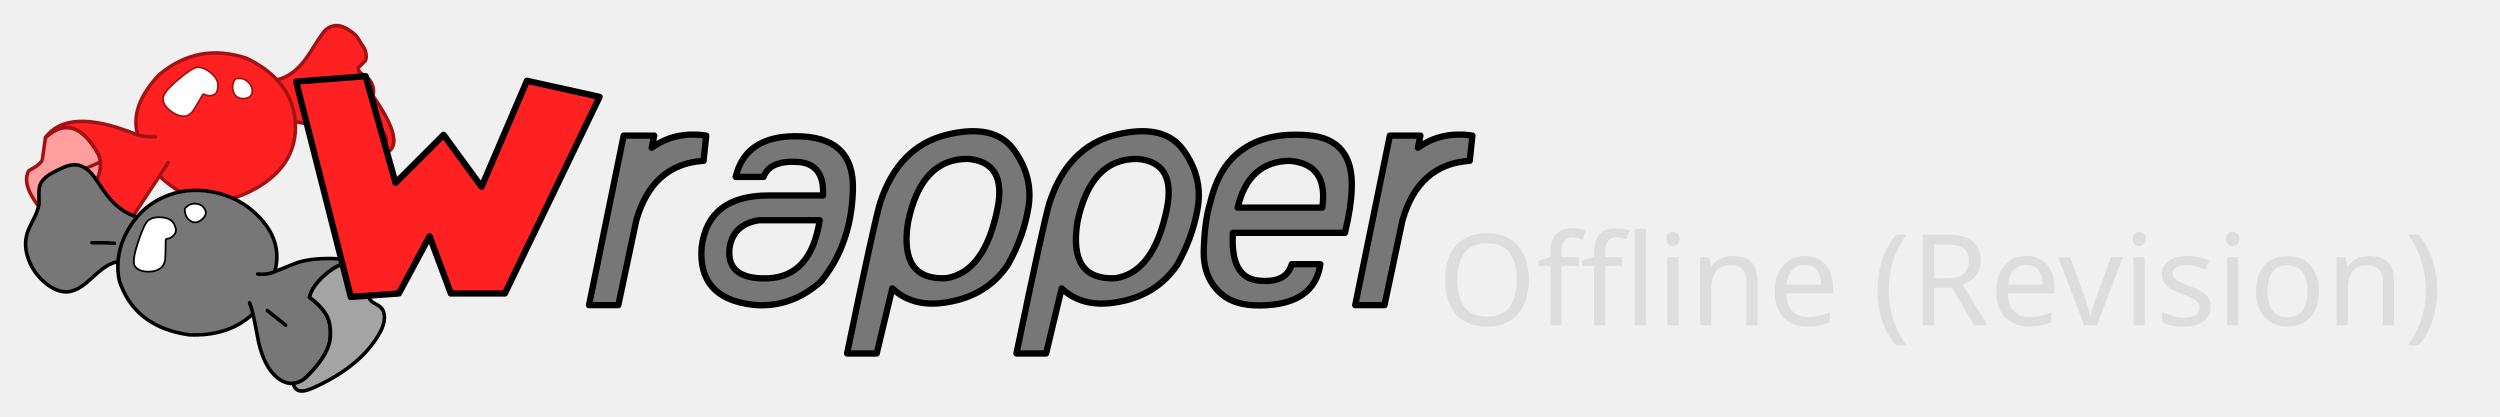
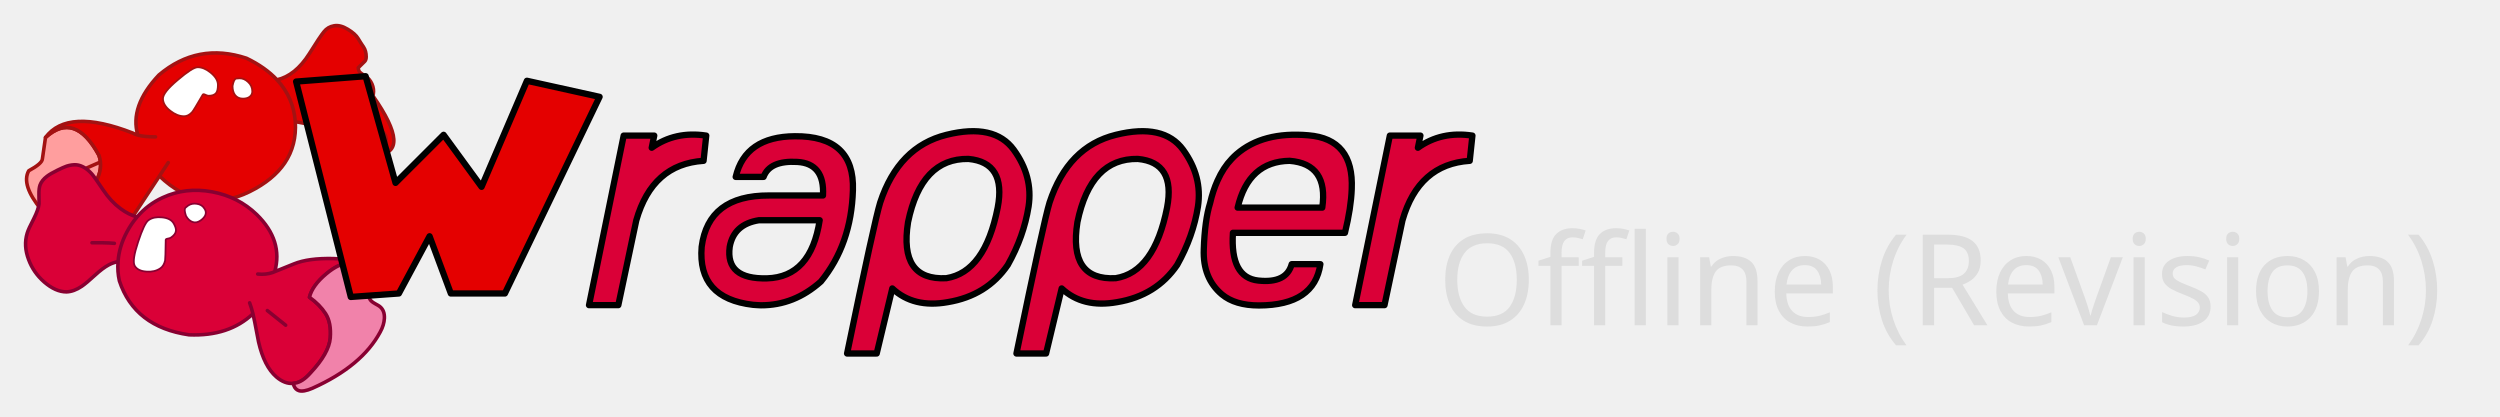
<svg xmlns="http://www.w3.org/2000/svg" width="1050.802" height="175.127" viewBox="0 0 1050.802 175.127" version="1.1" id="svg1906">
  <defs id="defs1910" />
  <g stroke="#a31212" stroke-linecap="round" stroke-linejoin="round" stroke-width="1.5" id="g1888">
    <path fill="#ffc8d9" d="m 19.121,57.784 -1.3,9 q -0.1,1.95 -5.75,5 -3.3,5.95 5.35,16.4 l 22.45,-10.95 q 2.8,-4.8 2.35,-9.15 l -5.6,2.45 5.6,-2.45 q -0.15,-1.45 -0.65,-2.85 -10.15,-18.65 -22.45,-7.45 z" id="path1882" style="fill:#ff9e9e;fill-opacity:1" />
-     <path fill="#ff3366" d="m 116.421,33.534 c -3.267,-3.5 -7.533,-6.517 -12.8,-9.05 -13.667,-4.533 -25.95,-2.183 -36.85,7.05 -8.267,8.767 -11.217,17.183 -8.85,25.25 1.767,0.5 4.25,0.75 7.45,0.75 -3.2,0 -5.683,-0.25 -7.45,-0.75 -0.867,-0.233 -1.567,-0.517 -2.1,-0.85 -18.267,-7.133 -30.5,-6.517 -36.7,1.85 8.2,-7.467 15.683,-4.983 22.45,7.45 0.333,0.933 0.55,1.883 0.65,2.85 0.3,2.9 -0.483,5.95 -2.35,9.15 l 13.05,18.15 14.1,-21.4 3.7,-5.65 -3.7,5.65 c 11.567,11.1 24.183,13.3 37.85,6.6 6.673,-3.296 11.618,-7.331 14.833,-12.104 3.353,-4.978 4.825,-10.76 4.417,-17.346 -0.533,-6.8 -3.1,-12.667 -7.7,-17.6 m -33.3,-4.9 c 1.667,0 3.417,0.75 5.25,2.25 1.9,1.567 2.85,3.167 2.85,4.8 0,1.5 -0.217,2.55 -0.65,3.15 -0.533,0.7 -1.5,1.05 -2.9,1.05 -0.267,0 -0.75,-0.167 -1.45,-0.5 -0.7,-0.367 -1.217,-0.167 -1.55,0.6 -2.4,4.167 -3.817,6.483 -4.25,6.95 -0.967,1.033 -1.983,1.55 -3.05,1.55 -1.833,0 -3.683,-0.733 -5.55,-2.2 -1.9,-1.467 -2.883,-3.033 -2.95,-4.7 -0.067,-1.667 1.967,-4.233 6.1,-7.7 4.1,-3.5 6.817,-5.25 8.15,-5.25 m 15.95,11.05 c -0.633,-0.867 -0.95,-2.033 -0.95,-3.5 0.333,-1.8 0.767,-2.733 1.3,-2.8 0.533,-0.067 0.967,-0.1 1.3,-0.1 1.167,0 2.25,0.467 3.25,1.4 1.133,1 1.7,2.25 1.7,3.75 0,0.833 -0.35,1.5 -1.05,2 -0.633,0.433 -1.467,0.65 -2.5,0.65 -1.333,0 -2.35,-0.467 -3.05,-1.4 m 57.65,0.55 c -0.267,0.8 -0.783,2.1 -1.55,3.9 -0.8,1.8 -1.05,3.317 -0.75,4.55 0.333,1.3 1.567,2.733 3.7,4.3 2.2,1.633 3.517,3.033 3.95,4.2 0.3,0.9 0.317,1.867 0.05,2.9 -0.233,0.967 -0.667,1.867 -1.3,2.7 -0.733,0.867 -1.7,1.65 -2.9,2.35 0.133,-0.033 0.267,-0.05 0.4,-0.05 10.133,-0.533 9.6,-8.817 -1.6,-24.85 m -3.9,-20.45 c -0.767,-1.1 -1.533,-2.3 -2.3,-3.6 -0.767,-1.3 -2.2,-2.583 -4.3,-3.85 -2.1,-1.3 -4.033,-1.8 -5.8,-1.5 -1.767,0.3 -3.183,1.133 -4.25,2.5 -1.1,1.333 -3.167,4.433 -6.2,9.3 -1.9,3 -4,5.433 -6.3,7.3 -2.333,1.867 -4.75,3.067 -7.25,3.6 4.6,4.933 7.167,10.8 7.7,17.6 4.8,0.8 8.2,1.7 10.2,2.7 2,0.967 3.867,2.633 5.6,5 1.733,2.367 3.067,3.767 4,4.2 0.933,0.433 2.567,1.2 4.9,2.3 2.3,1.067 4.233,1.383 5.8,0.95 1.567,-0.467 2.667,-0.85 3.3,-1.15 1.2,-0.7 2.167,-1.483 2.9,-2.35 0.633,-0.833 1.067,-1.733 1.3,-2.7 0.267,-1.033 0.25,-2 -0.05,-2.9 -0.433,-1.167 -1.75,-2.567 -3.95,-4.2 -2.133,-1.567 -3.367,-3 -3.7,-4.3 -0.3,-1.233 -0.05,-2.75 0.75,-4.55 0.767,-1.8 1.283,-3.1 1.55,-3.9 0.1,-0.3 0.167,-0.533 0.2,-0.7 0.233,-1.4 0.05,-2.8 -0.55,-4.2 -0.6,-1.367 -1.5,-2.467 -2.7,-3.3 -1.333,-0.8 -2.167,-1.383 -2.5,-1.75 -0.367,-0.5 -0.567,-1.1 -0.6,-1.8 l 2.75,-2.7 c 0.4,-0.433 0.6,-1.067 0.6,-1.9 0,-1.633 -0.367,-3 -1.1,-4.1 z" id="path1884" style="fill:#ff2121;fill-opacity:1" />
+     <path fill="#e40000" d="m 116.421,33.534 c -3.267,-3.5 -7.533,-6.517 -12.8,-9.05 -13.667,-4.533 -25.95,-2.183 -36.85,7.05 -8.267,8.767 -11.217,17.183 -8.85,25.25 1.767,0.5 4.25,0.75 7.45,0.75 -3.2,0 -5.683,-0.25 -7.45,-0.75 -0.867,-0.233 -1.567,-0.517 -2.1,-0.85 -18.267,-7.133 -30.5,-6.517 -36.7,1.85 8.2,-7.467 15.683,-4.983 22.45,7.45 0.333,0.933 0.55,1.883 0.65,2.85 0.3,2.9 -0.483,5.95 -2.35,9.15 l 13.05,18.15 14.1,-21.4 3.7,-5.65 -3.7,5.65 c 11.567,11.1 24.183,13.3 37.85,6.6 6.673,-3.296 11.618,-7.331 14.833,-12.104 3.353,-4.978 4.825,-10.76 4.417,-17.346 -0.533,-6.8 -3.1,-12.667 -7.7,-17.6 m -33.3,-4.9 c 1.667,0 3.417,0.75 5.25,2.25 1.9,1.567 2.85,3.167 2.85,4.8 0,1.5 -0.217,2.55 -0.65,3.15 -0.533,0.7 -1.5,1.05 -2.9,1.05 -0.267,0 -0.75,-0.167 -1.45,-0.5 -0.7,-0.367 -1.217,-0.167 -1.55,0.6 -2.4,4.167 -3.817,6.483 -4.25,6.95 -0.967,1.033 -1.983,1.55 -3.05,1.55 -1.833,0 -3.683,-0.733 -5.55,-2.2 -1.9,-1.467 -2.883,-3.033 -2.95,-4.7 -0.067,-1.667 1.967,-4.233 6.1,-7.7 4.1,-3.5 6.817,-5.25 8.15,-5.25 m 15.95,11.05 c -0.633,-0.867 -0.95,-2.033 -0.95,-3.5 0.333,-1.8 0.767,-2.733 1.3,-2.8 0.533,-0.067 0.967,-0.1 1.3,-0.1 1.167,0 2.25,0.467 3.25,1.4 1.133,1 1.7,2.25 1.7,3.75 0,0.833 -0.35,1.5 -1.05,2 -0.633,0.433 -1.467,0.65 -2.5,0.65 -1.333,0 -2.35,-0.467 -3.05,-1.4 m 57.65,0.55 c -0.267,0.8 -0.783,2.1 -1.55,3.9 -0.8,1.8 -1.05,3.317 -0.75,4.55 0.333,1.3 1.567,2.733 3.7,4.3 2.2,1.633 3.517,3.033 3.95,4.2 0.3,0.9 0.317,1.867 0.05,2.9 -0.233,0.967 -0.667,1.867 -1.3,2.7 -0.733,0.867 -1.7,1.65 -2.9,2.35 0.133,-0.033 0.267,-0.05 0.4,-0.05 10.133,-0.533 9.6,-8.817 -1.6,-24.85 m -3.9,-20.45 c -0.767,-1.1 -1.533,-2.3 -2.3,-3.6 -0.767,-1.3 -2.2,-2.583 -4.3,-3.85 -2.1,-1.3 -4.033,-1.8 -5.8,-1.5 -1.767,0.3 -3.183,1.133 -4.25,2.5 -1.1,1.333 -3.167,4.433 -6.2,9.3 -1.9,3 -4,5.433 -6.3,7.3 -2.333,1.867 -4.75,3.067 -7.25,3.6 4.6,4.933 7.167,10.8 7.7,17.6 4.8,0.8 8.2,1.7 10.2,2.7 2,0.967 3.867,2.633 5.6,5 1.733,2.367 3.067,3.767 4,4.2 0.933,0.433 2.567,1.2 4.9,2.3 2.3,1.067 4.233,1.383 5.8,0.95 1.567,-0.467 2.667,-0.85 3.3,-1.15 1.2,-0.7 2.167,-1.483 2.9,-2.35 0.633,-0.833 1.067,-1.733 1.3,-2.7 0.267,-1.033 0.25,-2 -0.05,-2.9 -0.433,-1.167 -1.75,-2.567 -3.95,-4.2 -2.133,-1.567 -3.367,-3 -3.7,-4.3 -0.3,-1.233 -0.05,-2.75 0.75,-4.55 0.767,-1.8 1.283,-3.1 1.55,-3.9 0.1,-0.3 0.167,-0.533 0.2,-0.7 0.233,-1.4 0.05,-2.8 -0.55,-4.2 -0.6,-1.367 -1.5,-2.467 -2.7,-3.3 -1.333,-0.8 -2.167,-1.383 -2.5,-1.75 -0.367,-0.5 -0.567,-1.1 -0.6,-1.8 l 2.75,-2.7 c 0.4,-0.433 0.6,-1.067 0.6,-1.9 0,-1.633 -0.367,-3 -1.1,-4.1 z" id="path1884" style="fill:#e40000;fill-opacity:1" />
    <path fill="#ffffff" stroke="none" d="m 98.121,36.184 q 0,2.2 0.95,3.5 1.05,1.4 3.05,1.4 1.55,0 2.5,-0.65 1.05,-0.75 1.05,-2 0,-2.25 -1.7,-3.75 -1.5,-1.4 -3.25,-1.4 -0.5,0 -1.3,0.1 -0.8,0.1 -1.3,2.8 m -9.75,-5.3 q -2.75,-2.25 -5.25,-2.25 -2,0 -8.15,5.25 -6.2,5.2 -6.1,7.7 0.1,2.5 2.95,4.7 2.8,2.2 5.55,2.2 1.6,0 3.05,-1.55 0.65,-0.7 4.25,-6.95 0.5,-1.15 1.55,-0.6 1.05,0.5 1.45,0.5 2.1,0 2.9,-1.05 0.65,-0.9 0.65,-3.15 0,-2.45 -2.85,-4.8 z" id="path1886" />
  </g>
-   <g stroke="#000000" stroke-linecap="round" stroke-linejoin="round" stroke-width="1.5" id="g1896">
-     <path fill="#777777" d="m 53.321,97.534 q -3.3,6.2 -3.7,12.45 -0.35,4 0.55,8.05 6.4,19.4 29.3,22.7 16.75,0.7 26.85,-8.85 -0.65,-2.65 -1.4,-4.6 0.75,1.95 1.4,4.6 0.4,1.6 0.75,3.5 0.55,2.75 1.6,8.3 2.35,10.3 7.5,14.75 3.55,3.05 7.15,2.7 l 0.6,-0.1 q 3.2,-0.4 6.65,-4.35 7.7,-8.2 8.25,-14.6 0.5,-6.45 -1.95,-10.25 -2.45,-3.8 -6.8,-6.9 1.2,-4.95 7.15,-9.9 5.2,-4.35 9.6,-4.5 -0.95,-1.75 -6.6,-1.85 -10.6,-0.25 -16.7,2.25 -5.25,2.15 -8.05,3.25 -0.45,0.2 -0.85,0.35 -2.85,1 -6.3,0.65 3.45,0.35 6.3,-0.65 0.4,-0.15 0.85,-0.35 3.65,-13.05 -7.55,-24 -7.75,-7.5 -18.75,-9.55 -11.15,-2.05 -20.75,2.4 -6.35,2.9 -10.8,8.15 -2.45,2.85 -4.3,6.35 m 3.65,14.05 q -1.15,-2 1.45,-9.8 2.6,-7.85 4.25,-8.95 2.05,-1.45 5.35,-1.1 3.45,0.3 4.65,2.35 1.05,1.85 0.9,2.95 -0.15,1.3 -1.9,2.5 -0.3,0.25 -1.45,0.45 -1.1,0.15 -0.95,1.35 -0.1,7.2 -0.25,8.1 -0.5,2.15 -1.85,3.05 -2.25,1.55 -5.55,1.3 -3.4,-0.2 -4.65,-2.2 m 25.7,-25.55 q 2.1,0.25 3.1,2.1 0.65,1.05 0.15,2.25 -0.55,1.1 -1.85,2 -1.6,1.1 -3.05,0.55 -1.5,-0.55 -2.5,-2.35 -0.85,-2.55 -0.25,-3.05 0.65,-0.55 1.05,-0.85 1.45,-0.95 3.35,-0.65 m 29.7,44.5 7.7,6.15 -7.7,-6.15 m -80.2,-61.25 q -1.9,-0.15 -4.15,0.55 -1.4,0.5 -3.85,1.7 -3.05,1.5 -4.4,2.55 -2.2,1.65 -2.95,3.7 -0.5,1.45 -0.45,3.9 0.1,3.3 0.05,4 -0.3,2.4 -2.2,6.2 -2.3,4.4 -2.8,6.15 -1.6,5.25 0.6,11.05 2,5.45 6.55,9.45 4.8,4.15 9.35,4.15 3.15,-0.1 6.45,-2.35 1.85,-1.25 5.55,-4.65 3.25,-3 5.8,-4.35 2,-1.05 3.9,-1.35 0.4,-6.25 3.7,-12.45 1.85,-3.5 4.3,-6.35 -3.55,-0.95 -6.9,-3.45 -4.15,-3.05 -7.4,-7.95 -3.6,-5.4 -4.7,-6.65 -3.05,-3.45 -6.45,-3.85 m 10.7,32.75 q 3.15,0.05 5.2,0.25 -2.05,-0.2 -5.2,-0.25 -3.15,-0.05 -4.2,0 1.05,-0.05 4.2,0 z" id="path1890" style="fill:#777777;fill-opacity:1" />
-     <path fill="#a5a4a4" d="m 153.921,115.184 q -0.95,-1.85 -4.55,-3.45 -1.45,-0.65 -2.55,-1.2 -4.4,0.15 -9.6,4.5 -5.95,4.95 -7.15,9.9 4.35,3.1 6.8,6.9 2.45,3.8 1.95,10.25 -0.55,6.4 -8.25,14.6 -3.45,3.95 -6.65,4.35 l -0.6,0.1 q 0,0.45 0.2,0.95 0.6,1.6 2.05,2.1 1.95,0.65 5.75,-1 20.8,-9.3 28.5,-23.65 1.6,-2.9 1.75,-5.75 0.15,-3.35 -2,-5 -0.45,-0.35 -1.75,-1.05 -1.2,-0.65 -1.75,-1.2 -1.55,-1.5 -1.45,-5.4 0.15,-4.4 -0.7,-5.95 z" id="path1892" style="fill:#a5a4a4;fill-opacity:1" />
+   <g stroke="#880031" stroke-linecap="round" stroke-linejoin="round" stroke-width="1.5" id="g1896">
+     <path fill="#da0037" d="m 53.321,97.534 q -3.3,6.2 -3.7,12.45 -0.35,4 0.55,8.05 6.4,19.4 29.3,22.7 16.75,0.7 26.85,-8.85 -0.65,-2.65 -1.4,-4.6 0.75,1.95 1.4,4.6 0.4,1.6 0.75,3.5 0.55,2.75 1.6,8.3 2.35,10.3 7.5,14.75 3.55,3.05 7.15,2.7 l 0.6,-0.1 q 3.2,-0.4 6.65,-4.35 7.7,-8.2 8.25,-14.6 0.5,-6.45 -1.95,-10.25 -2.45,-3.8 -6.8,-6.9 1.2,-4.95 7.15,-9.9 5.2,-4.35 9.6,-4.5 -0.95,-1.75 -6.6,-1.85 -10.6,-0.25 -16.7,2.25 -5.25,2.15 -8.05,3.25 -0.45,0.2 -0.85,0.35 -2.85,1 -6.3,0.65 3.45,0.35 6.3,-0.65 0.4,-0.15 0.85,-0.35 3.65,-13.05 -7.55,-24 -7.75,-7.5 -18.75,-9.55 -11.15,-2.05 -20.75,2.4 -6.35,2.9 -10.8,8.15 -2.45,2.85 -4.3,6.35 m 3.65,14.05 q -1.15,-2 1.45,-9.8 2.6,-7.85 4.25,-8.95 2.05,-1.45 5.35,-1.1 3.45,0.3 4.65,2.35 1.05,1.85 0.9,2.95 -0.15,1.3 -1.9,2.5 -0.3,0.25 -1.45,0.45 -1.1,0.15 -0.95,1.35 -0.1,7.2 -0.25,8.1 -0.5,2.15 -1.85,3.05 -2.25,1.55 -5.55,1.3 -3.4,-0.2 -4.65,-2.2 m 25.7,-25.55 q 2.1,0.25 3.1,2.1 0.65,1.05 0.15,2.25 -0.55,1.1 -1.85,2 -1.6,1.1 -3.05,0.55 -1.5,-0.55 -2.5,-2.35 -0.85,-2.55 -0.25,-3.05 0.65,-0.55 1.05,-0.85 1.45,-0.95 3.35,-0.65 m 29.7,44.5 7.7,6.15 -7.7,-6.15 m -80.2,-61.25 q -1.9,-0.15 -4.15,0.55 -1.4,0.5 -3.85,1.7 -3.05,1.5 -4.4,2.55 -2.2,1.65 -2.95,3.7 -0.5,1.45 -0.45,3.9 0.1,3.3 0.05,4 -0.3,2.4 -2.2,6.2 -2.3,4.4 -2.8,6.15 -1.6,5.25 0.6,11.05 2,5.45 6.55,9.45 4.8,4.15 9.35,4.15 3.15,-0.1 6.45,-2.35 1.85,-1.25 5.55,-4.65 3.25,-3 5.8,-4.35 2,-1.05 3.9,-1.35 0.4,-6.25 3.7,-12.45 1.85,-3.5 4.3,-6.35 -3.55,-0.95 -6.9,-3.45 -4.15,-3.05 -7.4,-7.95 -3.6,-5.4 -4.7,-6.65 -3.05,-3.45 -6.45,-3.85 m 10.7,32.75 q 3.15,0.05 5.2,0.25 -2.05,-0.2 -5.2,-0.25 -3.15,-0.05 -4.2,0 1.05,-0.05 4.2,0 z" id="path1890" style="fill:#da0037;fill-opacity:1" />
+     <path fill="#f182aa" d="m 153.921,115.184 q -0.95,-1.85 -4.55,-3.45 -1.45,-0.65 -2.55,-1.2 -4.4,0.15 -9.6,4.5 -5.95,4.95 -7.15,9.9 4.35,3.1 6.8,6.9 2.45,3.8 1.95,10.25 -0.55,6.4 -8.25,14.6 -3.45,3.95 -6.65,4.35 l -0.6,0.1 q 0,0.45 0.2,0.95 0.6,1.6 2.05,2.1 1.95,0.65 5.75,-1 20.8,-9.3 28.5,-23.65 1.6,-2.9 1.75,-5.75 0.15,-3.35 -2,-5 -0.45,-0.35 -1.75,-1.05 -1.2,-0.65 -1.75,-1.2 -1.55,-1.5 -1.45,-5.4 0.15,-4.4 -0.7,-5.95 z" id="path1892" style="fill:#f182aa;fill-opacity:1" />
    <path fill="#ffffff" stroke="none" d="m 85.771,88.134 q -1,-1.85 -3.1,-2.1 -1.9,-0.3 -3.35,0.65 -0.4,0.3 -1.05,0.85 -0.6,0.5 0.25,3.05 1,1.8 2.5,2.35 1.45,0.55 3.05,-0.55 1.3,-0.9 1.85,-2 0.5,-1.2 -0.15,-2.25 m -27.35,13.65 q -2.6,7.8 -1.45,9.8 1.25,2 4.65,2.2 3.3,0.25 5.55,-1.3 1.35,-0.9 1.85,-3.05 0.15,-0.9 0.25,-8.1 -0.15,-1.2 0.95,-1.35 1.15,-0.2 1.45,-0.45 1.75,-1.2 1.9,-2.5 0.15,-1.1 -0.9,-2.95 -1.2,-2.05 -4.65,-2.35 -3.3,-0.35 -5.35,1.1 -1.65,1.1 -4.25,8.95 z" id="path1894" style="fill:#ffffff;fill-opacity:1" />
  </g>
  <text x="604.203" y="136.716" fill="#dddddd" stroke-width="1.301" font-family="'Trebuchet MS'" font-size="62.435px" id="text1898" style="font-size:53.333px">Offline (Revision)</text>
  <g stroke="#000000" stroke-linecap="round" stroke-linejoin="round" stroke-width="2" transform="matrix(1.32445,0,0,1.32445,-96.8482,-53.9889)" id="g1904">
-     <path fill="#ff3366" d="m 240.35,66.4 -14.4,33.65 -12.05,-16.5 -15.25,15.25 -9.5,-33.85 -22.05,1.7 17.35,68.35 15.25,-1.1 9.75,-18.15 6.75,18.15 h 17.15 L 263.4,71.5 Z" id="path1900" style="fill:#ff2121;fill-opacity:1" />
-     <path fill="#777777" d="m 296.4,91.8 0.85,-8 q -9.85,-1.5 -17.3,3.85 l 0.8,-3.85 h -9.7 l -11,53.8 h 9.3 l 5.7,-26.9 q 5.1,-17.85 21.35,-18.9 m 37.25,38.3 q 9.65,-11.8 10.15,-28.95 0.6,-17.3 -18.4,-17.15 -15.75,0.1 -18.8,12.9 h 8.85 q 1.95,-5.25 10.7,-4.75 8.7,0.5 8.15,10.65 h -17.15 q -19.25,-0.05 -21.35,16.3 -1.35,16.35 16.3,18.4 0.75,0.05 1.45,0.1 0.55,0 1.05,0.05 10.55,0.05 19.05,-7.55 m -17.1,-1 q -13.25,0.35 -11.85,-10 1.3,-7.2 9.3,-8.45 h 19.25 q -2.75,18.05 -16.7,18.45 m 83,-22.8 q 1.45,-9.55 -4.7,-18 -6.2,-8.5 -21.35,-4.75 -15.2,3.75 -21.05,21.5 -1.8,5.8 -10.5,47.9 h 9.4 l 4.95,-20.65 q 6.75,6.3 17.6,4.35 12.4,-2.05 19.05,-11.8 5.1,-9.05 6.6,-18.55 m -19.1,-15.1 q 12.05,1.1 9.3,15.45 -4.05,20.45 -16.3,22.4 -15.1,0.8 -12.15,-17.8 4.2,-20.3 19.15,-20.05 m 68.15,-2.9 q -6.2,-8.5 -21.35,-4.75 -15.2,3.75 -21.05,21.5 -1.8,5.8 -10.5,47.9 h 9.4 l 4.95,-20.65 q 6.75,6.3 17.6,4.35 12.4,-2.05 19.05,-11.8 5.1,-9.05 6.6,-18.55 1.45,-9.55 -4.7,-18 m -33.55,22.95 q 4.2,-20.3 19.15,-20.05 12.05,1.1 9.3,15.45 -4.05,20.45 -16.3,22.4 -15.1,0.8 -12.15,-17.8 m 84.9,3.4 q 1.95,-8 2.15,-13.9 0.7,-15.85 -13.75,-17.05 -14.45,-1.25 -22.8,6 -0.8,0.7 -1.5,1.45 -2.7,2.8 -4.55,6.95 -1.45,3.2 -2.35,7.15 -1.7,5.45 -2,14.65 -0.35,9.15 5.75,14.3 4.2,3.5 11.75,3.5 17.6,-0.05 19.5,-13.1 h -9.1 q -1.65,6.15 -10.6,5.2 -8.95,-0.95 -8.05,-15.15 h 35.55 m -34.05,-8 Q 469.35,92 482.4,91.8 q 12.35,1 10.35,14.85 H 465.9 m 73.65,-14.85 0.85,-8 q -9.85,-1.5 -17.3,3.85 l 0.8,-3.85 h -9.7 l -11,53.8 h 9.3 l 5.7,-26.9 q 5.1,-17.85 21.35,-18.9 z" id="path1902" style="fill:#777777;fill-opacity:1" />
+     <path fill="#e40000" d="m 240.35,66.4 -14.4,33.65 -12.05,-16.5 -15.25,15.25 -9.5,-33.85 -22.05,1.7 17.35,68.35 15.25,-1.1 9.75,-18.15 6.75,18.15 h 17.15 L 263.4,71.5 Z" id="path1900" style="fill:#e40000;fill-opacity:1" />
+     <path fill="#da0037" d="m 296.4,91.8 0.85,-8 q -9.85,-1.5 -17.3,3.85 l 0.8,-3.85 h -9.7 l -11,53.8 h 9.3 l 5.7,-26.9 q 5.1,-17.85 21.35,-18.9 m 37.25,38.3 q 9.65,-11.8 10.15,-28.95 0.6,-17.3 -18.4,-17.15 -15.75,0.1 -18.8,12.9 h 8.85 q 1.95,-5.25 10.7,-4.75 8.7,0.5 8.15,10.65 h -17.15 q -19.25,-0.05 -21.35,16.3 -1.35,16.35 16.3,18.4 0.75,0.05 1.45,0.1 0.55,0 1.05,0.05 10.55,0.05 19.05,-7.55 m -17.1,-1 q -13.25,0.35 -11.85,-10 1.3,-7.2 9.3,-8.45 h 19.25 q -2.75,18.05 -16.7,18.45 m 83,-22.8 q 1.45,-9.55 -4.7,-18 -6.2,-8.5 -21.35,-4.75 -15.2,3.75 -21.05,21.5 -1.8,5.8 -10.5,47.9 h 9.4 l 4.95,-20.65 q 6.75,6.3 17.6,4.35 12.4,-2.05 19.05,-11.8 5.1,-9.05 6.6,-18.55 m -19.1,-15.1 q 12.05,1.1 9.3,15.45 -4.05,20.45 -16.3,22.4 -15.1,0.8 -12.15,-17.8 4.2,-20.3 19.15,-20.05 m 68.15,-2.9 q -6.2,-8.5 -21.35,-4.75 -15.2,3.75 -21.05,21.5 -1.8,5.8 -10.5,47.9 h 9.4 l 4.95,-20.65 q 6.75,6.3 17.6,4.35 12.4,-2.05 19.05,-11.8 5.1,-9.05 6.6,-18.55 1.45,-9.55 -4.7,-18 m -33.55,22.95 q 4.2,-20.3 19.15,-20.05 12.05,1.1 9.3,15.45 -4.05,20.45 -16.3,22.4 -15.1,0.8 -12.15,-17.8 m 84.9,3.4 q 1.95,-8 2.15,-13.9 0.7,-15.85 -13.75,-17.05 -14.45,-1.25 -22.8,6 -0.8,0.7 -1.5,1.45 -2.7,2.8 -4.55,6.95 -1.45,3.2 -2.35,7.15 -1.7,5.45 -2,14.65 -0.35,9.15 5.75,14.3 4.2,3.5 11.75,3.5 17.6,-0.05 19.5,-13.1 h -9.1 q -1.65,6.15 -10.6,5.2 -8.95,-0.95 -8.05,-15.15 h 35.55 m -34.05,-8 Q 469.35,92 482.4,91.8 q 12.35,1 10.35,14.85 H 465.9 m 73.65,-14.85 0.85,-8 q -9.85,-1.5 -17.3,3.85 l 0.8,-3.85 h -9.7 l -11,53.8 h 9.3 l 5.7,-26.9 q 5.1,-17.85 21.35,-18.9 z" id="path1902" style="fill:#da0037;fill-opacity:1" />
  </g>
</svg>
